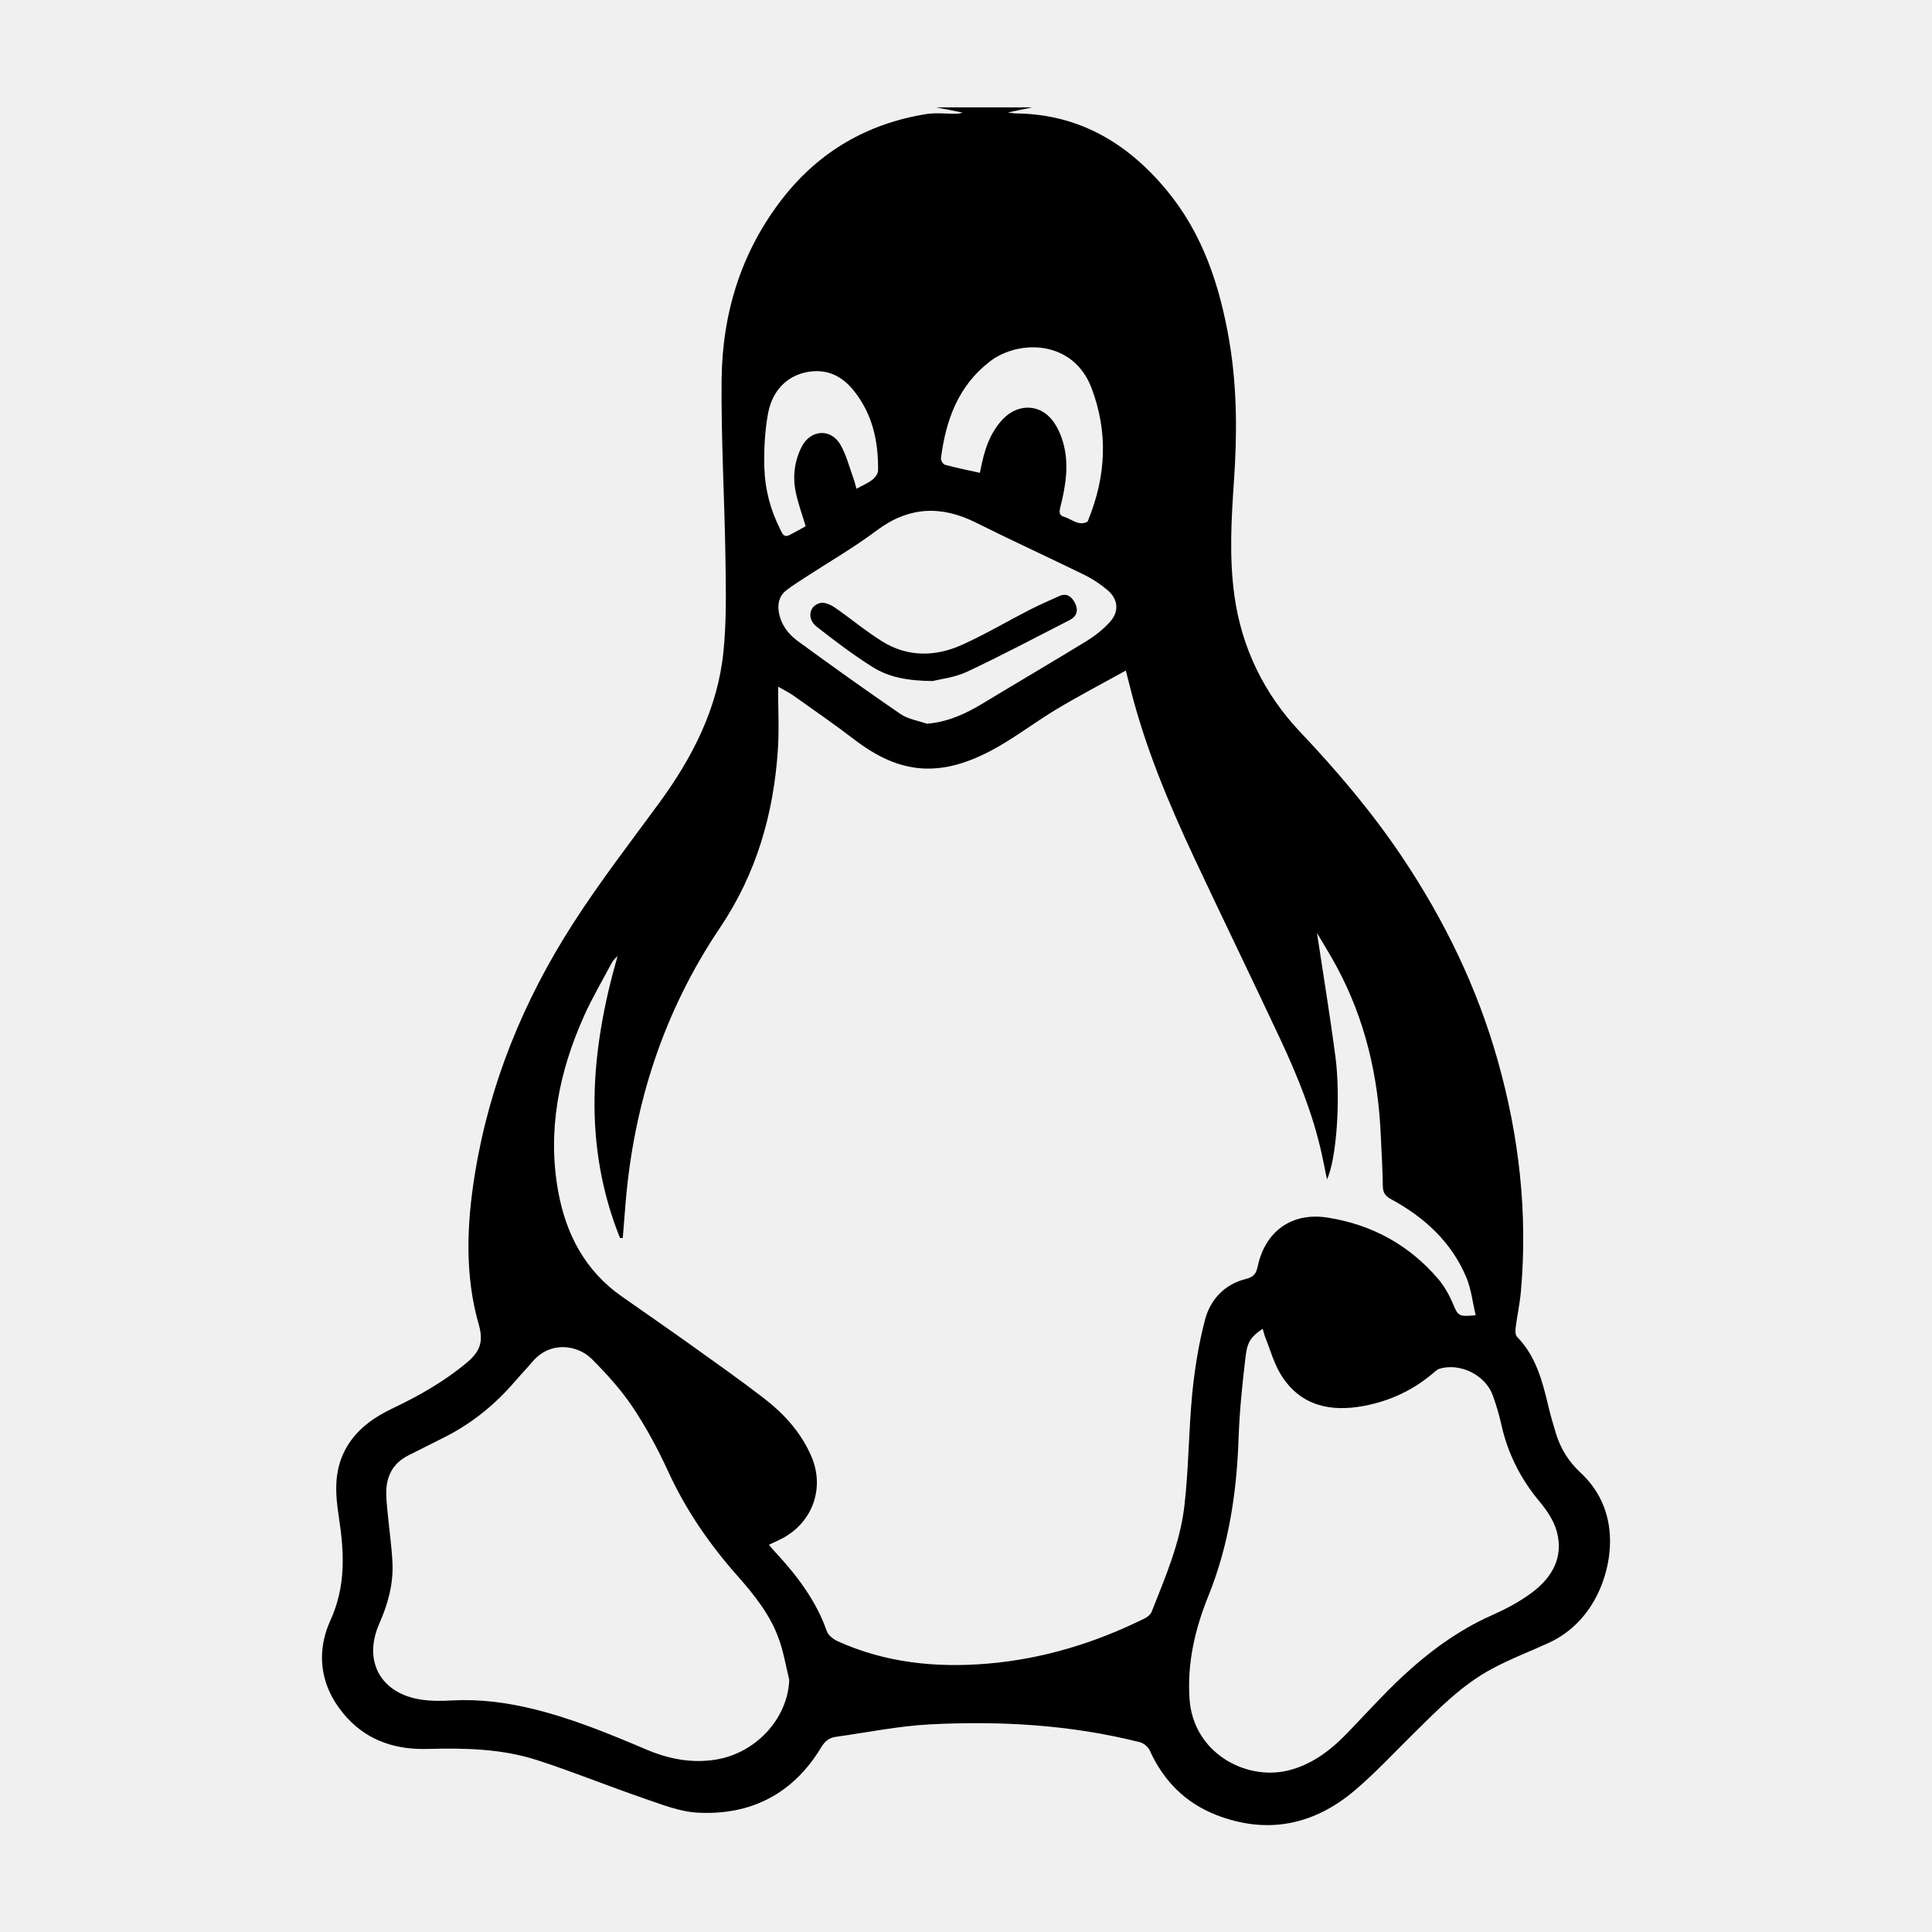
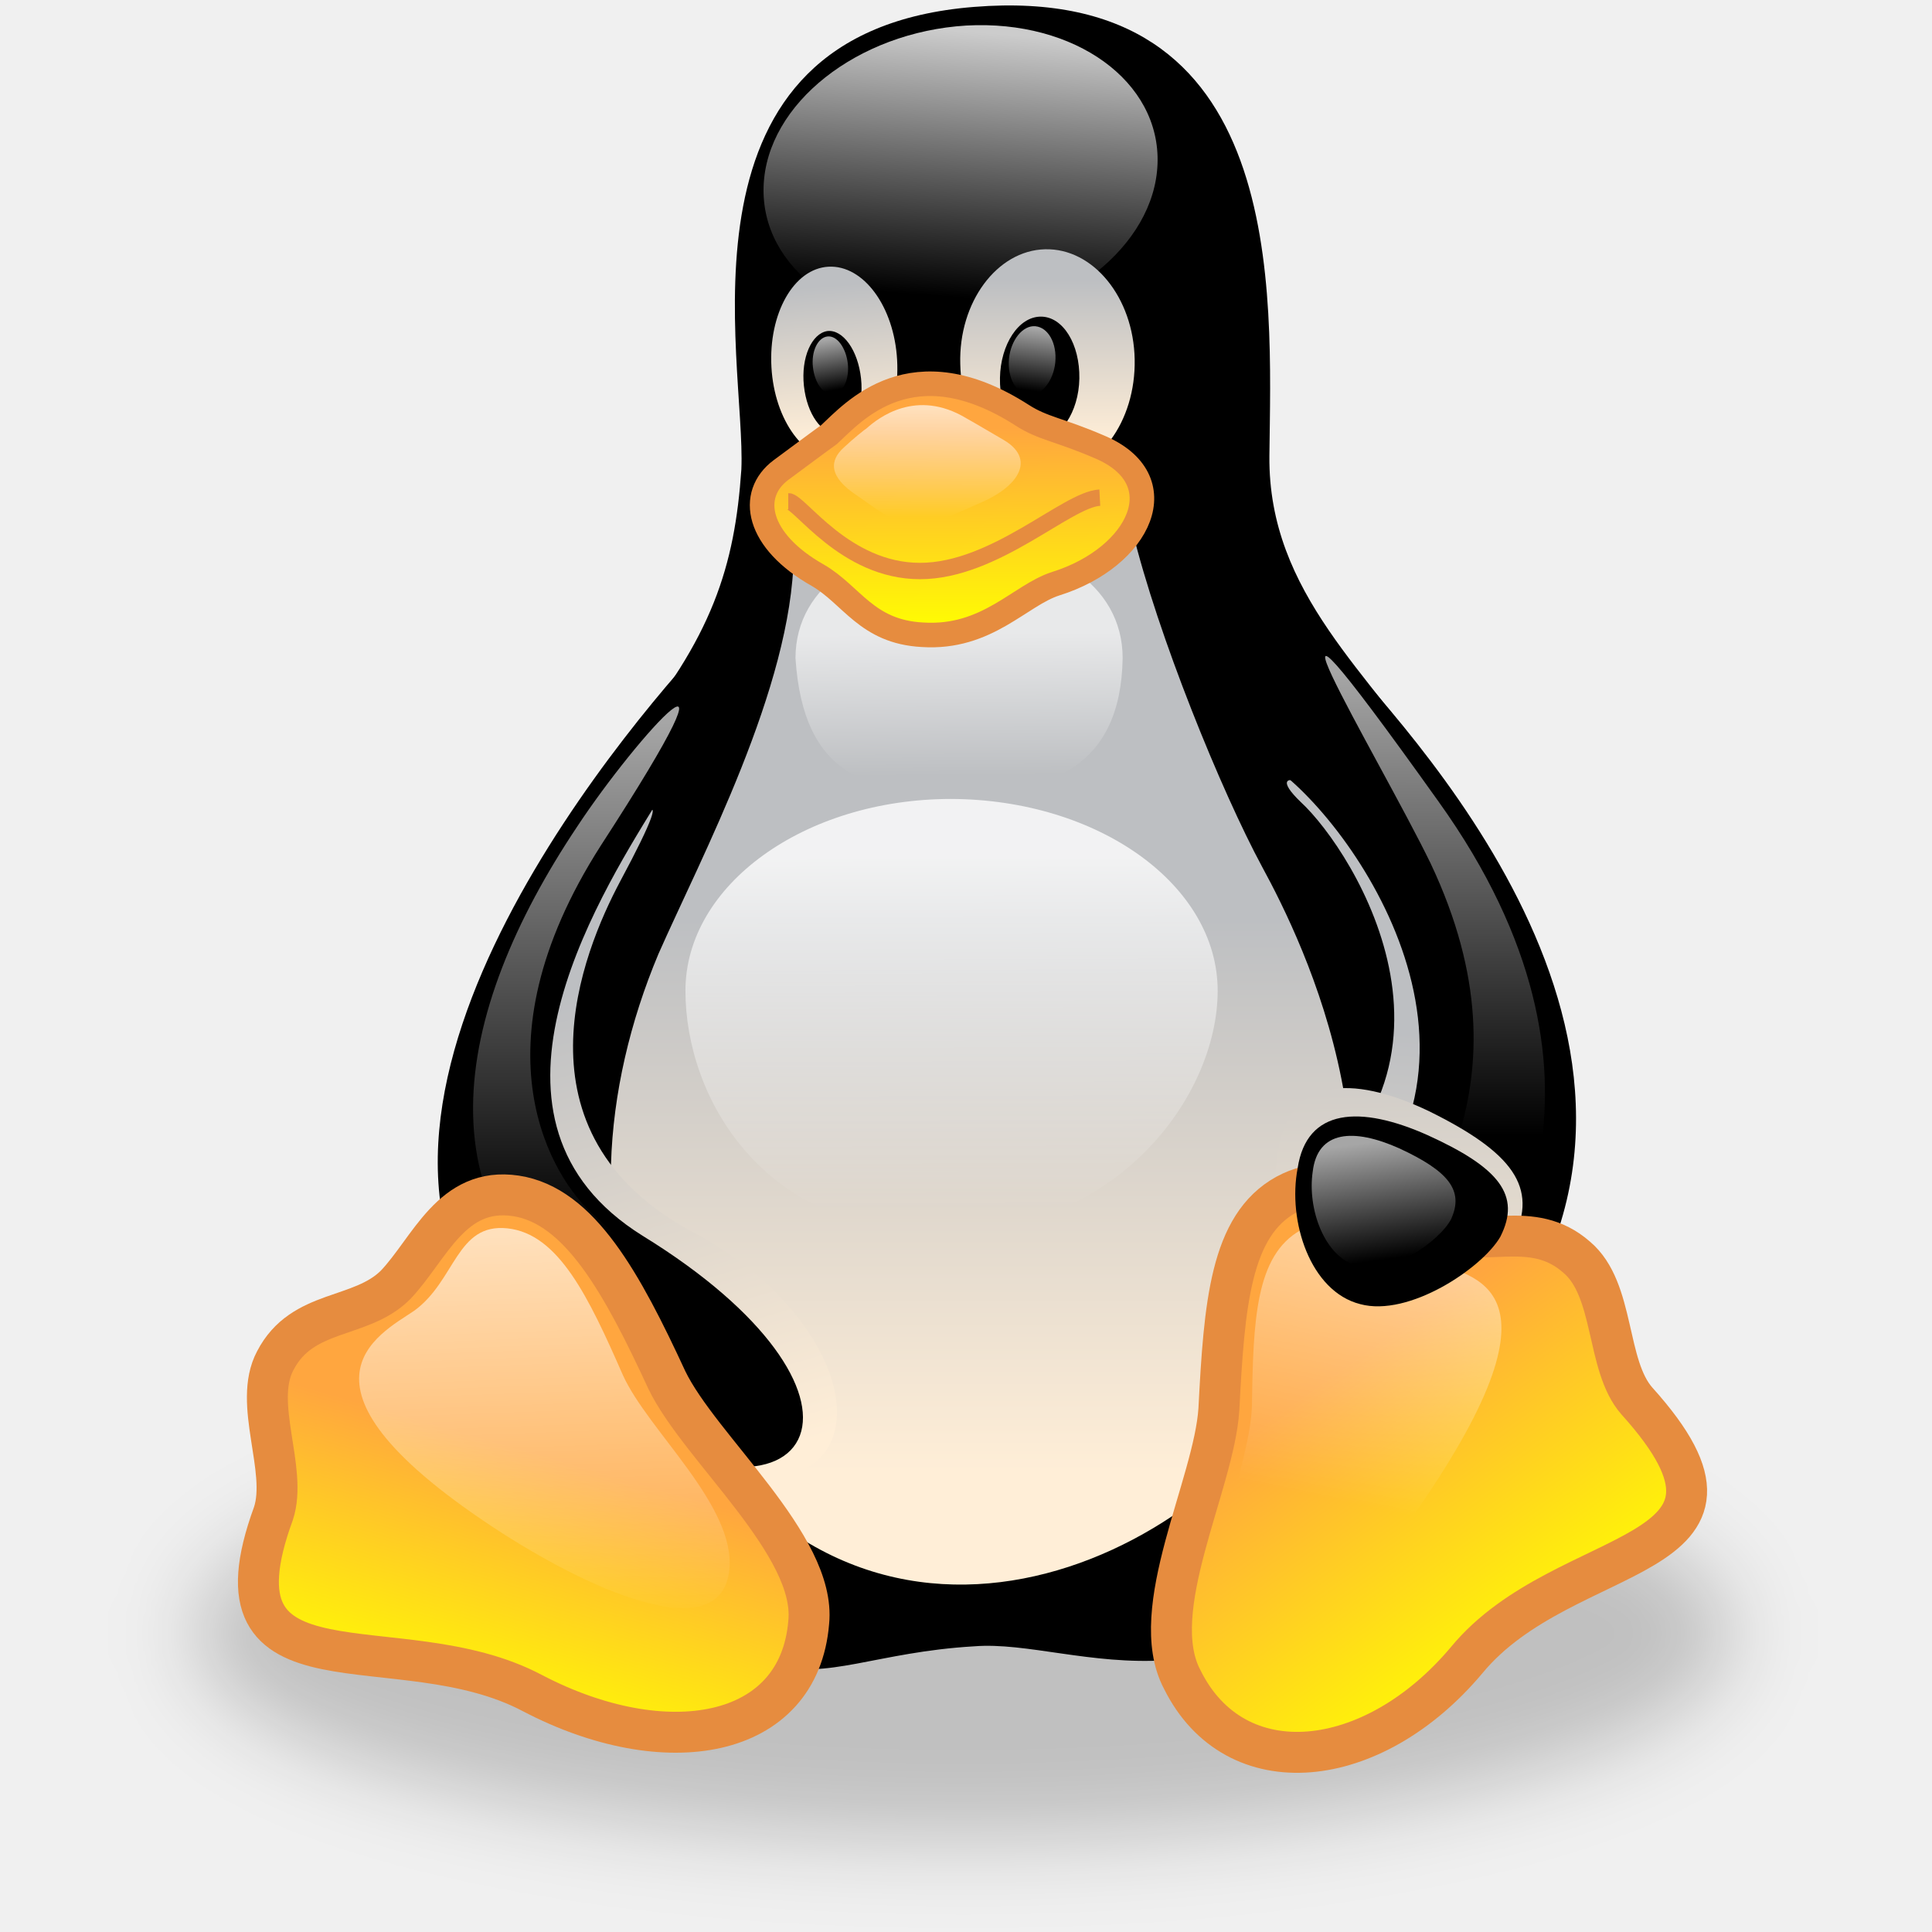
- <svg xmlns="http://www.w3.org/2000/svg" width="48" height="48" viewBox="0 0 48 48" fill="none">
-   <g clip-path="url(#clip0_1522_29611)">
-     <path d="M25.652 2.667C25.458 2.708 25.263 2.747 25.04 2.793C25.125 2.804 25.186 2.818 25.249 2.818C26.816 2.836 28.027 3.565 28.993 4.735C29.89 5.821 30.311 7.118 30.544 8.488C30.738 9.644 30.737 10.804 30.656 11.968C30.592 12.908 30.538 13.849 30.667 14.787C30.847 16.099 31.408 17.242 32.31 18.194C33.23 19.166 34.092 20.184 34.835 21.292C35.883 22.855 36.7 24.534 37.212 26.352C37.743 28.232 37.959 30.142 37.786 32.09C37.759 32.392 37.693 32.691 37.655 32.991C37.647 33.062 37.647 33.168 37.689 33.211C38.152 33.684 38.315 34.29 38.461 34.906C38.518 35.144 38.584 35.379 38.656 35.611C38.77 35.987 38.972 36.312 39.26 36.58C39.71 36.998 39.955 37.512 39.996 38.125C40.053 38.947 39.676 40.272 38.467 40.822C38.002 41.033 37.523 41.217 37.075 41.457C36.319 41.859 35.728 42.47 35.126 43.063C34.645 43.536 34.186 44.033 33.673 44.47C32.65 45.344 31.483 45.587 30.213 45.09C29.45 44.792 28.906 44.243 28.566 43.491C28.525 43.402 28.414 43.307 28.318 43.284C26.608 42.852 24.863 42.752 23.112 42.841C22.324 42.882 21.542 43.043 20.759 43.152C20.595 43.175 20.49 43.266 20.401 43.415C19.704 44.567 18.657 45.106 17.331 45.035C16.878 45.01 16.426 44.826 15.986 44.676C15.106 44.374 14.241 44.02 13.355 43.733C12.471 43.445 11.551 43.427 10.627 43.452C9.864 43.474 9.169 43.266 8.635 42.691C7.972 41.977 7.824 41.106 8.21 40.256C8.599 39.399 8.551 38.563 8.419 37.694C8.331 37.125 8.29 36.564 8.574 36.024C8.841 35.517 9.284 35.213 9.777 34.979C10.422 34.672 11.034 34.324 11.586 33.864C11.904 33.6 12.026 33.364 11.895 32.909C11.543 31.68 11.595 30.418 11.799 29.163C12.162 26.921 13.007 24.863 14.225 22.964C14.891 21.924 15.649 20.943 16.379 19.947C17.206 18.817 17.832 17.597 17.974 16.191C18.051 15.436 18.035 14.668 18.024 13.905C18.003 12.417 17.914 10.927 17.928 9.439C17.944 7.785 18.412 6.254 19.443 4.93C20.354 3.762 21.555 3.068 23.014 2.834C23.259 2.795 23.516 2.829 23.766 2.827C23.816 2.827 23.864 2.809 23.922 2.799C23.689 2.75 23.47 2.708 23.252 2.667C24.052 2.667 24.852 2.667 25.652 2.667ZM15.475 30.758C15.452 30.758 15.427 30.758 15.404 30.758C14.473 28.441 14.668 26.106 15.343 23.755C15.277 23.811 15.227 23.869 15.191 23.937C14.959 24.375 14.705 24.804 14.505 25.254C13.885 26.642 13.594 28.089 13.869 29.604C14.062 30.665 14.539 31.574 15.448 32.21C16.026 32.614 16.603 33.014 17.176 33.423C17.778 33.854 18.384 34.281 18.971 34.733C19.475 35.12 19.9 35.585 20.157 36.18C20.484 36.934 20.216 37.761 19.509 38.18C19.384 38.254 19.248 38.309 19.104 38.379C19.157 38.443 19.202 38.5 19.252 38.552C19.795 39.136 20.274 39.761 20.543 40.528C20.579 40.63 20.701 40.724 20.806 40.773C21.997 41.314 23.257 41.441 24.543 41.332C25.915 41.215 27.212 40.817 28.445 40.206C28.513 40.172 28.586 40.11 28.613 40.042C28.95 39.19 29.318 38.338 29.425 37.421C29.533 36.496 29.531 35.558 29.62 34.631C29.681 34.016 29.779 33.398 29.935 32.8C30.067 32.291 30.419 31.908 30.951 31.776C31.148 31.728 31.208 31.644 31.246 31.467C31.435 30.581 32.105 30.109 32.993 30.252C34.086 30.427 35.008 30.929 35.73 31.773C35.885 31.955 36.008 32.176 36.101 32.398C36.224 32.691 36.241 32.719 36.662 32.676C36.587 32.358 36.553 32.032 36.432 31.74C36.062 30.856 35.389 30.243 34.56 29.793C34.417 29.716 34.359 29.632 34.356 29.47C34.351 29.055 34.324 28.641 34.306 28.227C34.245 26.749 33.92 25.34 33.216 24.03C33.07 23.757 32.904 23.492 32.72 23.178C32.88 24.243 33.045 25.24 33.177 26.24C33.314 27.287 33.206 28.805 32.968 29.302C32.918 29.057 32.879 28.848 32.832 28.643C32.612 27.655 32.232 26.722 31.805 25.811C31.103 24.311 30.376 22.819 29.672 21.318C29.031 19.95 28.448 18.558 28.08 17.088C28.046 16.956 28.012 16.824 27.971 16.66C27.378 16.988 26.81 17.285 26.258 17.615C25.763 17.912 25.301 18.264 24.8 18.551C23.375 19.369 22.342 19.232 21.217 18.367C20.724 17.989 20.209 17.637 19.704 17.276C19.611 17.21 19.506 17.16 19.332 17.06C19.332 17.621 19.359 18.117 19.327 18.61C19.223 20.211 18.798 21.699 17.887 23.051C16.494 25.12 15.743 27.424 15.541 29.909C15.518 30.193 15.495 30.477 15.472 30.763L15.475 30.758ZM19.609 41.737C19.527 41.401 19.47 41.056 19.355 40.733C19.141 40.122 18.737 39.622 18.316 39.145C17.624 38.363 17.042 37.518 16.604 36.566C16.349 36.01 16.056 35.463 15.715 34.954C15.425 34.522 15.068 34.129 14.698 33.759C14.357 33.42 13.68 33.303 13.233 33.827C13.089 33.997 12.935 34.156 12.79 34.325C12.297 34.899 11.719 35.367 11.043 35.708C10.747 35.858 10.448 36.006 10.152 36.156C9.757 36.353 9.589 36.685 9.596 37.114C9.598 37.253 9.612 37.394 9.625 37.534C9.666 37.961 9.728 38.388 9.75 38.815C9.778 39.349 9.639 39.849 9.423 40.34C9.01 41.276 9.464 42.082 10.475 42.228C10.729 42.266 10.993 42.261 11.251 42.246C11.922 42.212 12.58 42.298 13.23 42.455C14.212 42.693 15.141 43.077 16.067 43.47C16.613 43.702 17.185 43.813 17.78 43.718C18.771 43.559 19.568 42.711 19.609 41.737ZM31.371 33.012C31.098 33.2 30.994 33.318 30.949 33.68C30.867 34.363 30.796 35.049 30.772 35.737C30.726 37.08 30.531 38.386 30.026 39.64C29.693 40.463 29.491 41.31 29.554 42.214C29.647 43.545 30.937 44.236 31.984 43.992C32.578 43.852 33.05 43.495 33.468 43.063C33.92 42.593 34.358 42.107 34.833 41.662C35.496 41.044 36.219 40.508 37.055 40.135C37.405 39.979 37.752 39.799 38.057 39.57C38.559 39.197 38.854 38.691 38.677 38.046C38.604 37.78 38.432 37.525 38.252 37.309C37.781 36.746 37.462 36.117 37.302 35.401C37.245 35.149 37.173 34.899 37.084 34.658C36.896 34.157 36.276 33.855 35.765 34.005C35.724 34.018 35.687 34.045 35.655 34.073C35.142 34.525 34.542 34.808 33.877 34.931C33.054 35.084 32.312 34.929 31.834 34.17C31.655 33.888 31.566 33.55 31.439 33.236C31.412 33.171 31.398 33.102 31.371 33.011V33.012ZM23.028 17.981C23.562 17.937 24.006 17.726 24.436 17.465C25.29 16.947 26.153 16.443 27.003 15.922C27.214 15.791 27.416 15.63 27.58 15.447C27.811 15.189 27.78 14.886 27.517 14.662C27.344 14.516 27.149 14.385 26.946 14.285C26.049 13.846 25.14 13.431 24.248 12.985C23.377 12.549 22.575 12.585 21.776 13.183C21.21 13.608 20.592 13.964 19.997 14.351C19.841 14.453 19.684 14.552 19.539 14.664C19.357 14.805 19.313 14.998 19.352 15.221C19.407 15.525 19.586 15.755 19.82 15.927C20.663 16.542 21.512 17.151 22.373 17.74C22.558 17.867 22.807 17.903 23.026 17.98L23.028 17.981ZM24.345 11.749C24.354 11.702 24.361 11.674 24.366 11.647C24.454 11.191 24.59 10.754 24.92 10.409C25.261 10.055 25.756 10.028 26.085 10.371C26.231 10.523 26.333 10.739 26.398 10.945C26.573 11.5 26.481 12.059 26.342 12.608C26.314 12.719 26.312 12.804 26.431 12.838C26.621 12.892 26.785 13.071 27.007 12.969C27.028 12.96 27.037 12.921 27.048 12.892C27.478 11.82 27.534 10.739 27.121 9.646C26.664 8.433 25.304 8.435 24.597 8.978C23.807 9.583 23.498 10.439 23.378 11.384C23.371 11.436 23.43 11.534 23.477 11.547C23.759 11.624 24.048 11.681 24.343 11.747L24.345 11.749ZM20.015 13.072C19.922 12.754 19.82 12.485 19.766 12.208C19.691 11.829 19.741 11.45 19.915 11.105C20.14 10.659 20.66 10.637 20.893 11.07C21.033 11.325 21.106 11.616 21.206 11.893C21.235 11.97 21.253 12.052 21.278 12.143C21.431 12.059 21.565 12.004 21.674 11.918C21.742 11.867 21.815 11.768 21.815 11.69C21.826 10.963 21.674 10.277 21.206 9.698C20.945 9.376 20.61 9.187 20.183 9.226C19.623 9.276 19.198 9.648 19.082 10.271C19 10.718 18.977 11.182 18.991 11.636C19.007 12.163 19.143 12.674 19.384 13.149C19.427 13.233 19.463 13.365 19.607 13.296C19.759 13.222 19.904 13.135 20.016 13.074L20.015 13.072Z" fill="black" />
-     <path d="M23.169 16.92C22.541 16.915 22.076 16.822 21.678 16.572C21.197 16.27 20.742 15.923 20.293 15.573C20.045 15.38 20.095 15.055 20.374 14.982C20.476 14.955 20.627 15.018 20.726 15.084C21.128 15.359 21.503 15.677 21.915 15.934C22.557 16.334 23.248 16.318 23.916 16.014C24.488 15.754 25.031 15.434 25.59 15.146C25.828 15.025 26.072 14.921 26.315 14.81C26.512 14.721 26.631 14.832 26.71 14.987C26.794 15.155 26.758 15.312 26.581 15.402C25.733 15.836 24.89 16.284 24.027 16.689C23.72 16.834 23.362 16.872 23.169 16.92Z" fill="black" />
+ <svg xmlns="http://www.w3.org/2000/svg" width="800px" height="800px" viewBox="-19.5 0 295 295" version="1.1" preserveAspectRatio="xMidYMid">
+   <defs>
+     <filter x="-50%" y="-50%" width="200%" height="200%" filterUnits="objectBoundingBox" id="filter-1">
+       <feOffset dx="0" dy="0" in="SourceAlpha" result="shadowOffsetOuter1">
+ 
+ </feOffset>
+       <feGaussianBlur stdDeviation="6.5" in="shadowOffsetOuter1" result="shadowBlurOuter1">
+ 
+ </feGaussianBlur>
+     </filter>
+     <linearGradient x1="48.548%" y1="115.276%" x2="51.047%" y2="41.364%" id="linearGradient-2">
+       <stop stop-color="#FFEED7" offset="0%">
+ 
+ </stop>
+       <stop stop-color="#BDBFC2" offset="100%">
+ 
+ </stop>
+     </linearGradient>
+     <linearGradient x1="54.407%" y1="2.404%" x2="46.175%" y2="90.542%" id="linearGradient-3">
+       <stop stop-color="#FFFFFF" stop-opacity="0.8" offset="0%">
+ 
+ </stop>
+       <stop stop-color="#FFFFFF" stop-opacity="0" offset="100%">
+ 
+ </stop>
+     </linearGradient>
+     <linearGradient x1="51.86%" y1="88.248%" x2="47.947%" y2="9.748%" id="linearGradient-4">
+       <stop stop-color="#FFEED7" offset="0%">
+ 
+ </stop>
+       <stop stop-color="#BDBFC2" offset="100%">
+ 
+ </stop>
+     </linearGradient>
+     <linearGradient x1="49.925%" y1="85.49%" x2="49.924%" y2="13.811%" id="linearGradient-5">
+       <stop stop-color="#FFEED7" offset="0%">
+ 
+ </stop>
+       <stop stop-color="#BDBFC2" offset="100%">
+ 
+ </stop>
+     </linearGradient>
+     <linearGradient x1="53.901%" y1="3.102%" x2="45.956%" y2="93.895%" id="linearGradient-6">
+       <stop stop-color="#FFFFFF" stop-opacity="0.65" offset="0%">
+ 
+ </stop>
+       <stop stop-color="#FFFFFF" stop-opacity="0" offset="100%">
+ 
+ </stop>
+     </linearGradient>
+     <linearGradient x1="45.593%" y1="5.475%" x2="54.811%" y2="93.524%" id="linearGradient-7">
+       <stop stop-color="#FFFFFF" stop-opacity="0.65" offset="0%">
+ 
+ </stop>
+       <stop stop-color="#FFFFFF" stop-opacity="0" offset="100%">
+ 
+ </stop>
+     </linearGradient>
+     <linearGradient x1="49.984%" y1="89.845%" x2="49.984%" y2="40.632%" id="linearGradient-8">
+       <stop stop-color="#FFEED7" offset="0%">
+ 
+ </stop>
+       <stop stop-color="#BDBFC2" offset="100%">
+ 
+ </stop>
+     </linearGradient>
+     <linearGradient x1="53.505%" y1="99.975%" x2="42.746%" y2="23.545%" id="linearGradient-9">
+       <stop stop-color="#FFEED7" offset="0%">
+ 
+ </stop>
+       <stop stop-color="#BDBFC2" offset="100%">
+ 
+ </stop>
+     </linearGradient>
+     <linearGradient x1="49.841%" y1="13.229%" x2="50.241%" y2="94.673%" id="linearGradient-10">
+       <stop stop-color="#FFFFFF" stop-opacity="0.8" offset="0%">
+ 
+ </stop>
+       <stop stop-color="#FFFFFF" stop-opacity="0" offset="100%">
+ 
+ </stop>
+     </linearGradient>
+     <linearGradient x1="49.927%" y1="37.327%" x2="50.727%" y2="92.782%" id="linearGradient-11">
+       <stop stop-color="#FFFFFF" stop-opacity="0.65" offset="0%">
+ 
+ </stop>
+       <stop stop-color="#FFFFFF" stop-opacity="0" offset="100%">
+ 
+ </stop>
+     </linearGradient>
+     <linearGradient x1="49.876%" y1="2.299%" x2="49.876%" y2="81.204%" id="linearGradient-12">
+       <stop stop-color="#FFFFFF" stop-opacity="0.65" offset="0%">
+ 
+ </stop>
+       <stop stop-color="#FFFFFF" stop-opacity="0" offset="100%">
+ 
+ </stop>
+     </linearGradient>
+     <linearGradient x1="49.833%" y1="2.272%" x2="49.824%" y2="71.799%" id="linearGradient-13">
+       <stop stop-color="#FFFFFF" stop-opacity="0.65" offset="0%">
+ 
+ </stop>
+       <stop stop-color="#FFFFFF" stop-opacity="0" offset="100%">
+ 
+ </stop>
+     </linearGradient>
+     <linearGradient x1="53.467%" y1="48.921%" x2="38.949%" y2="98.1%" id="linearGradient-14">
+       <stop stop-color="#FFA63F" offset="0%">
+ 
+ </stop>
+       <stop stop-color="#FFFF00" offset="100%">
+ 
+ </stop>
+     </linearGradient>
+     <linearGradient x1="52.373%" y1="143.009%" x2="47.579%" y2="-64.622%" id="linearGradient-15">
+       <stop stop-color="#FFEED7" offset="0%">
+ 
+ </stop>
+       <stop stop-color="#BDBFC2" offset="100%">
+ 
+ </stop>
+     </linearGradient>
+     <linearGradient x1="30.581%" y1="34.024%" x2="65.887%" y2="89.175%" id="linearGradient-16">
+       <stop stop-color="#FFA63F" offset="0%">
+ 
+ </stop>
+       <stop stop-color="#FFFF00" offset="100%">
+ 
+ </stop>
+     </linearGradient>
+     <linearGradient x1="59.572%" y1="-17.216%" x2="48.361%" y2="66.118%" id="linearGradient-17">
+       <stop stop-color="#FFFFFF" stop-opacity="0.65" offset="0%">
+ 
+ </stop>
+       <stop stop-color="#FFFFFF" stop-opacity="0" offset="100%">
+ 
+ </stop>
+     </linearGradient>
+     <linearGradient x1="47.769%" y1="1.565%" x2="51.373%" y2="104.313%" id="linearGradient-18">
+       <stop stop-color="#FFFFFF" stop-opacity="0.65" offset="0%">
+ 
+ </stop>
+       <stop stop-color="#FFFFFF" stop-opacity="0" offset="100%">
+ 
+ </stop>
+     </linearGradient>
+     <linearGradient x1="43.55%" y1="4.533%" x2="57.114%" y2="92.827%" id="linearGradient-19">
+       <stop stop-color="#FFFFFF" stop-opacity="0.65" offset="0%">
+ 
+ </stop>
+       <stop stop-color="#FFFFFF" stop-opacity="0" offset="100%">
+ 
+ </stop>
+     </linearGradient>
+     <linearGradient x1="49.733%" y1="17.609%" x2="50.558%" y2="99.385%" id="linearGradient-20">
+       <stop stop-color="#FFA63F" offset="0%">
+ 
+ </stop>
+       <stop stop-color="#FFFF00" offset="100%">
+ 
+ </stop>
+     </linearGradient>
+     <linearGradient x1="50.17%" y1="2.89%" x2="49.68%" y2="94.17%" id="linearGradient-21">
+       <stop stop-color="#FFFFFF" stop-opacity="0.65" offset="0%">
+ 
+ </stop>
+       <stop stop-color="#FFFFFF" stop-opacity="0" offset="100%">
+ 
+ </stop>
+     </linearGradient>
+   </defs>
+   <g fill="none">
+     <g transform="translate(10, 0)">
+       <path d="M235.125,249.359 C235.125,266.714 182.508,280.856 117.585,280.856 C52.662,280.856 0.044,266.806 0.044,249.359 L0.044,249.359 C0.044,232.003 52.662,217.861 117.585,217.861 C182.508,217.861 235.034,232.003 235.125,249.359 L235.125,249.359 L235.125,249.359 Z" fill="#000000" fill-opacity="0.2" filter="url(#filter-1)">
+ 
+ </path>
+       <path d="M53.213,215.474 C41.826,199.128 39.622,145.868 66.16,113.085 C79.292,97.382 82.69,86.454 83.7,71.67 C84.434,54.865 71.854,4.819 119.237,1.054 C167.264,-2.803 164.601,44.58 164.325,69.65 C164.142,90.77 179.844,102.8 190.68,119.329 C210.607,149.633 208.954,201.791 186.915,230.075 C158.999,265.429 135.124,250.093 119.237,251.379 C89.485,253.124 88.475,268.918 53.213,215.474 L53.213,215.474 Z" fill="#000000">
+ 
+ </path>
+       <path d="M169.101,122.451 C177.365,130.073 198.761,164.142 164.876,185.446 C152.939,192.884 175.529,221.167 186.364,207.485 C205.557,182.875 193.343,143.572 181.773,129.522 C174.059,119.605 162.122,115.748 169.101,122.451 L169.101,122.451 Z" fill="url(#linearGradient-2)">
+ 
+ </path>
+       <path d="M166.805,117.86 C180.395,128.879 205.097,167.447 169.009,192.608 C157.163,200.414 179.477,225.116 192.058,212.535 C235.676,168.641 190.956,118.227 175.529,100.871 C161.754,85.72 149.541,104.361 166.805,117.86 L166.805,117.86 Z" stroke="#000000" stroke-width="0.977" fill="#000000">
+ 
+ </path>
+       <path d="M147.245,25.021 C146.786,37.601 132.92,48.529 116.299,49.539 C99.678,50.549 86.638,40.999 87.097,28.419 L87.097,28.419 C87.557,15.838 101.423,4.91 118.044,3.9 C134.665,2.982 147.704,12.44 147.245,25.021 L147.245,25.021 L147.245,25.021 Z" fill="url(#linearGradient-3)">
+ 
+ </path>
+       <path d="M107.483,54.957 C107.943,63.13 104.086,70.017 98.76,70.292 C93.434,70.568 88.75,64.232 88.291,56.059 L88.291,56.059 C87.832,47.886 91.689,40.999 97.015,40.724 C102.341,40.448 107.024,46.784 107.483,54.957 L107.483,54.957 L107.483,54.957 Z" fill="url(#linearGradient-4)">
+ 
+ </path>
+       <path d="M117.125,55.6 C117.309,65.058 123.462,72.588 130.808,72.405 C138.154,72.221 143.939,64.415 143.756,54.865 L143.756,54.865 C143.572,45.407 137.42,37.877 130.073,38.061 C122.727,38.244 116.85,46.142 117.125,55.6 L117.125,55.6 L117.125,55.6 Z" fill="url(#linearGradient-5)">
+ 
+ </path>
+       <path d="M123.186,57.712 C123.094,62.946 125.665,67.17 129.063,67.17 C132.369,67.17 135.216,62.946 135.308,57.804 L135.308,57.804 C135.399,52.57 132.828,48.345 129.43,48.345 C126.033,48.345 123.278,52.57 123.186,57.712 L123.186,57.712 L123.186,57.712 Z" fill="#000000">
+ 
+ </path>
+       <path d="M101.974,57.804 C102.433,62.12 100.78,65.793 98.392,66.16 C96.005,66.436 93.709,63.222 93.25,58.906 L93.25,58.906 C92.791,54.59 94.444,50.917 96.831,50.549 C99.219,50.274 101.515,53.488 101.974,57.804 L101.974,57.804 L101.974,57.804 Z" fill="#000000">
+ 
+ </path>
+       <path d="M124.564,54.773 C124.288,57.712 125.665,60.099 127.594,60.283 C129.522,60.467 131.359,58.171 131.634,55.324 L131.634,55.324 C131.91,52.386 130.532,49.998 128.604,49.815 C126.676,49.631 124.839,51.927 124.564,54.773 L124.564,54.773 L124.564,54.773 Z" fill="url(#linearGradient-6)">
+ 
+ </path>
+       <path d="M99.953,55.508 C100.229,57.896 99.219,60.008 97.75,60.191 C96.28,60.375 94.903,58.538 94.627,56.059 L94.627,56.059 C94.352,53.671 95.362,51.559 96.831,51.376 C98.301,51.192 99.678,53.12 99.953,55.508 L99.953,55.508 L99.953,55.508 Z" fill="url(#linearGradient-7)">
+ 
+ </path>
+       <path d="M71.027,145.684 C77.547,130.899 91.413,104.912 91.689,84.801 C91.689,68.823 139.532,64.966 143.388,80.945 C147.245,96.923 156.979,120.798 163.223,132.369 C169.468,143.847 187.558,180.487 168.274,212.443 C150.918,240.727 98.301,263.133 70.201,208.587 C60.651,189.67 62.395,166.254 71.027,145.684 L71.027,145.684 Z" fill="url(#linearGradient-8)">
+ 
+ </path>
+       <path d="M65.15,134.664 C59.549,145.225 47.978,172.957 76.262,188.109 C106.657,204.271 106.565,237.421 70.017,221.626 C36.592,207.393 51.376,149.724 60.743,135.95 C66.803,126.308 75.986,114.462 65.15,134.664 L65.15,134.664 Z" fill="url(#linearGradient-9)">
+ 
+ </path>
+       <path d="M69.925,122.727 C61.018,137.236 39.714,171.396 68.273,189.211 C106.657,212.811 95.821,236.319 60.743,215.106 C11.339,185.538 54.774,125.849 74.517,103.075 C97.107,77.547 78.833,107.759 69.925,122.727 L69.925,122.727 Z" stroke="#000000" stroke-width="1.25" fill="#000000">
+ 
+ </path>
+       <path d="M156.428,151.285 C156.428,167.447 140.909,188.384 114.279,188.201 C86.822,188.384 75.16,167.447 75.16,151.285 C75.16,135.124 93.342,121.992 115.748,121.992 C138.246,122.084 156.428,135.124 156.428,151.285 L156.428,151.285 Z" fill="url(#linearGradient-10)">
+ 
+ </path>
+       <path d="M141.919,100.504 C141.644,117.217 130.716,121.166 116.942,121.166 C103.167,121.166 93.158,118.686 91.964,100.504 C91.964,89.117 103.167,82.506 116.942,82.506 C130.716,82.414 141.919,89.026 141.919,100.504 L141.919,100.504 Z" fill="url(#linearGradient-11)">
+ 
+ </path>
+       <path d="M58.63,126.216 C67.63,112.534 86.638,91.505 62.212,129.155 C42.377,160.193 54.866,180.12 61.294,185.629 C79.843,202.159 79.108,213.27 64.508,204.546 C33.194,185.905 39.714,154.499 58.63,126.216 L58.63,126.216 Z" fill="url(#linearGradient-12)">
+ 
+ </path>
+       <path d="M188.936,131.818 C181.13,115.748 156.336,74.976 190.129,122.359 C220.892,165.243 199.312,195.088 195.455,198.026 C191.599,200.965 178.651,206.934 182.416,196.557 C186.273,186.18 205.373,166.529 188.936,131.818 L188.936,131.818 Z" fill="url(#linearGradient-13)">
+ 
+ </path>
+       <path d="M51.835,258.542 C31.266,247.614 1.421,260.654 12.257,231.085 C14.461,224.381 9.043,214.28 12.532,207.76 C16.665,199.771 25.572,201.516 30.898,196.19 C36.132,190.68 39.438,181.13 49.264,182.599 C58.998,184.068 65.518,196.006 72.313,210.699 C77.364,221.167 95.178,235.952 93.985,247.706 C92.515,265.704 72.037,269.102 51.835,258.542 L51.835,258.542 Z" stroke="#E68C3F" stroke-width="6.25" fill="url(#linearGradient-14)">
+ 
+ </path>
+       <path d="M201.608,189.119 C198.486,194.996 185.446,204.454 176.722,201.975 C167.907,199.587 163.866,186.18 165.611,175.987 C167.264,164.601 176.722,163.958 188.66,169.651 C201.516,175.987 205.373,181.313 201.608,189.119 L201.608,189.119 Z" fill="url(#linearGradient-15)">
+ 
+ </path>
+       <path d="M194.445,253.491 C209.505,235.217 243.023,238.982 220.433,213.913 C215.658,208.495 217.127,196.924 211.25,191.966 C204.363,185.905 196.741,190.864 189.762,187.742 C182.783,184.344 175.437,177.824 166.897,182.415 C158.357,187.099 157.438,199.22 156.612,215.198 C155.877,226.677 145.409,245.869 151.01,256.429 C159.091,272.775 180.12,270.571 194.445,253.491 L194.445,253.491 Z" stroke="#E68C3F" stroke-width="6.251" fill="url(#linearGradient-16)">
+ 
+ </path>
+       <path d="M187.925,229.064 C211.25,194.629 193.894,194.904 188.017,192.241 C182.14,189.486 175.988,184.068 169.101,187.833 C162.213,191.69 161.846,201.608 161.662,214.647 C161.387,224.014 153.581,239.717 158.265,248.44 C163.958,258.633 177.732,243.849 187.925,229.064 L187.925,229.064 Z" fill="url(#linearGradient-17)">
+ 
+ </path>
+       <path d="M47.06,234.023 C12.165,211.433 28.511,203.72 33.745,200.138 C40.081,195.547 40.173,186.731 47.978,187.558 C55.784,188.384 60.375,198.026 65.609,209.964 C69.466,218.504 82.873,229.891 81.863,239.717 C80.578,251.287 62.12,243.665 47.06,234.023 L47.06,234.023 Z" fill="url(#linearGradient-18)">
+ 
+ </path>
+       <path d="M199.588,188.843 C196.833,193.619 185.63,201.149 178.192,199.128 C170.57,197.2 167.08,186.456 168.641,178.375 C170.019,169.192 178.192,168.733 188.476,173.324 C199.404,178.283 202.802,182.507 199.588,188.843 L199.588,188.843 Z" fill="#000000">
+ 
+ </path>
+       <path d="M192.058,186.18 C190.313,189.486 182.967,194.72 177.824,193.343 C172.682,191.966 170.111,184.528 170.937,178.926 C171.672,172.59 177.181,172.222 184.16,175.345 C191.69,178.834 194.078,181.773 192.058,186.18 L192.058,186.18 Z" fill="url(#linearGradient-19)">
+ 
+ </path>
+       <path d="M97.107,66.344 C100.78,62.946 109.687,52.57 126.584,63.405 C129.706,65.426 132.277,65.609 138.246,68.18 C150.276,73.139 144.582,85.077 131.726,89.117 C126.216,90.862 121.258,97.566 111.34,96.923 C102.8,96.464 100.596,90.862 95.362,87.832 C86.087,82.598 84.71,75.527 89.76,71.762 C94.811,67.997 96.739,66.619 97.107,66.344 L97.107,66.344 Z" stroke="#E68C3F" stroke-width="3.75" fill="url(#linearGradient-20)">
+ 
+ </path>
+       <path d="M138.43,75.986 C133.379,76.261 122.451,87.189 110.973,87.189 C99.494,87.189 92.607,76.537 90.862,76.537" stroke="#E68C3F" stroke-width="2.5">
+ 
+ </path>
+       <path d="M102.8,65.426 C104.637,63.773 110.422,59.273 118.044,63.864 C119.697,64.783 121.35,65.793 123.737,67.17 C128.604,70.017 126.216,74.149 120.339,76.72 C117.676,77.822 113.269,80.21 109.963,80.026 C106.29,79.659 103.81,77.271 101.423,75.71 C96.923,72.772 97.199,70.292 99.311,68.364 C100.872,66.895 102.616,65.517 102.8,65.426 L102.8,65.426 Z" fill="url(#linearGradient-21)">
+ 
+ </path>
+     </g>
  </g>
-   <defs>
-     <clipPath id="clip0_1522_29611">
-       <rect width="32" height="42.674" fill="white" transform="translate(8 2.6665)" />
-     </clipPath>
-   </defs>
</svg>
